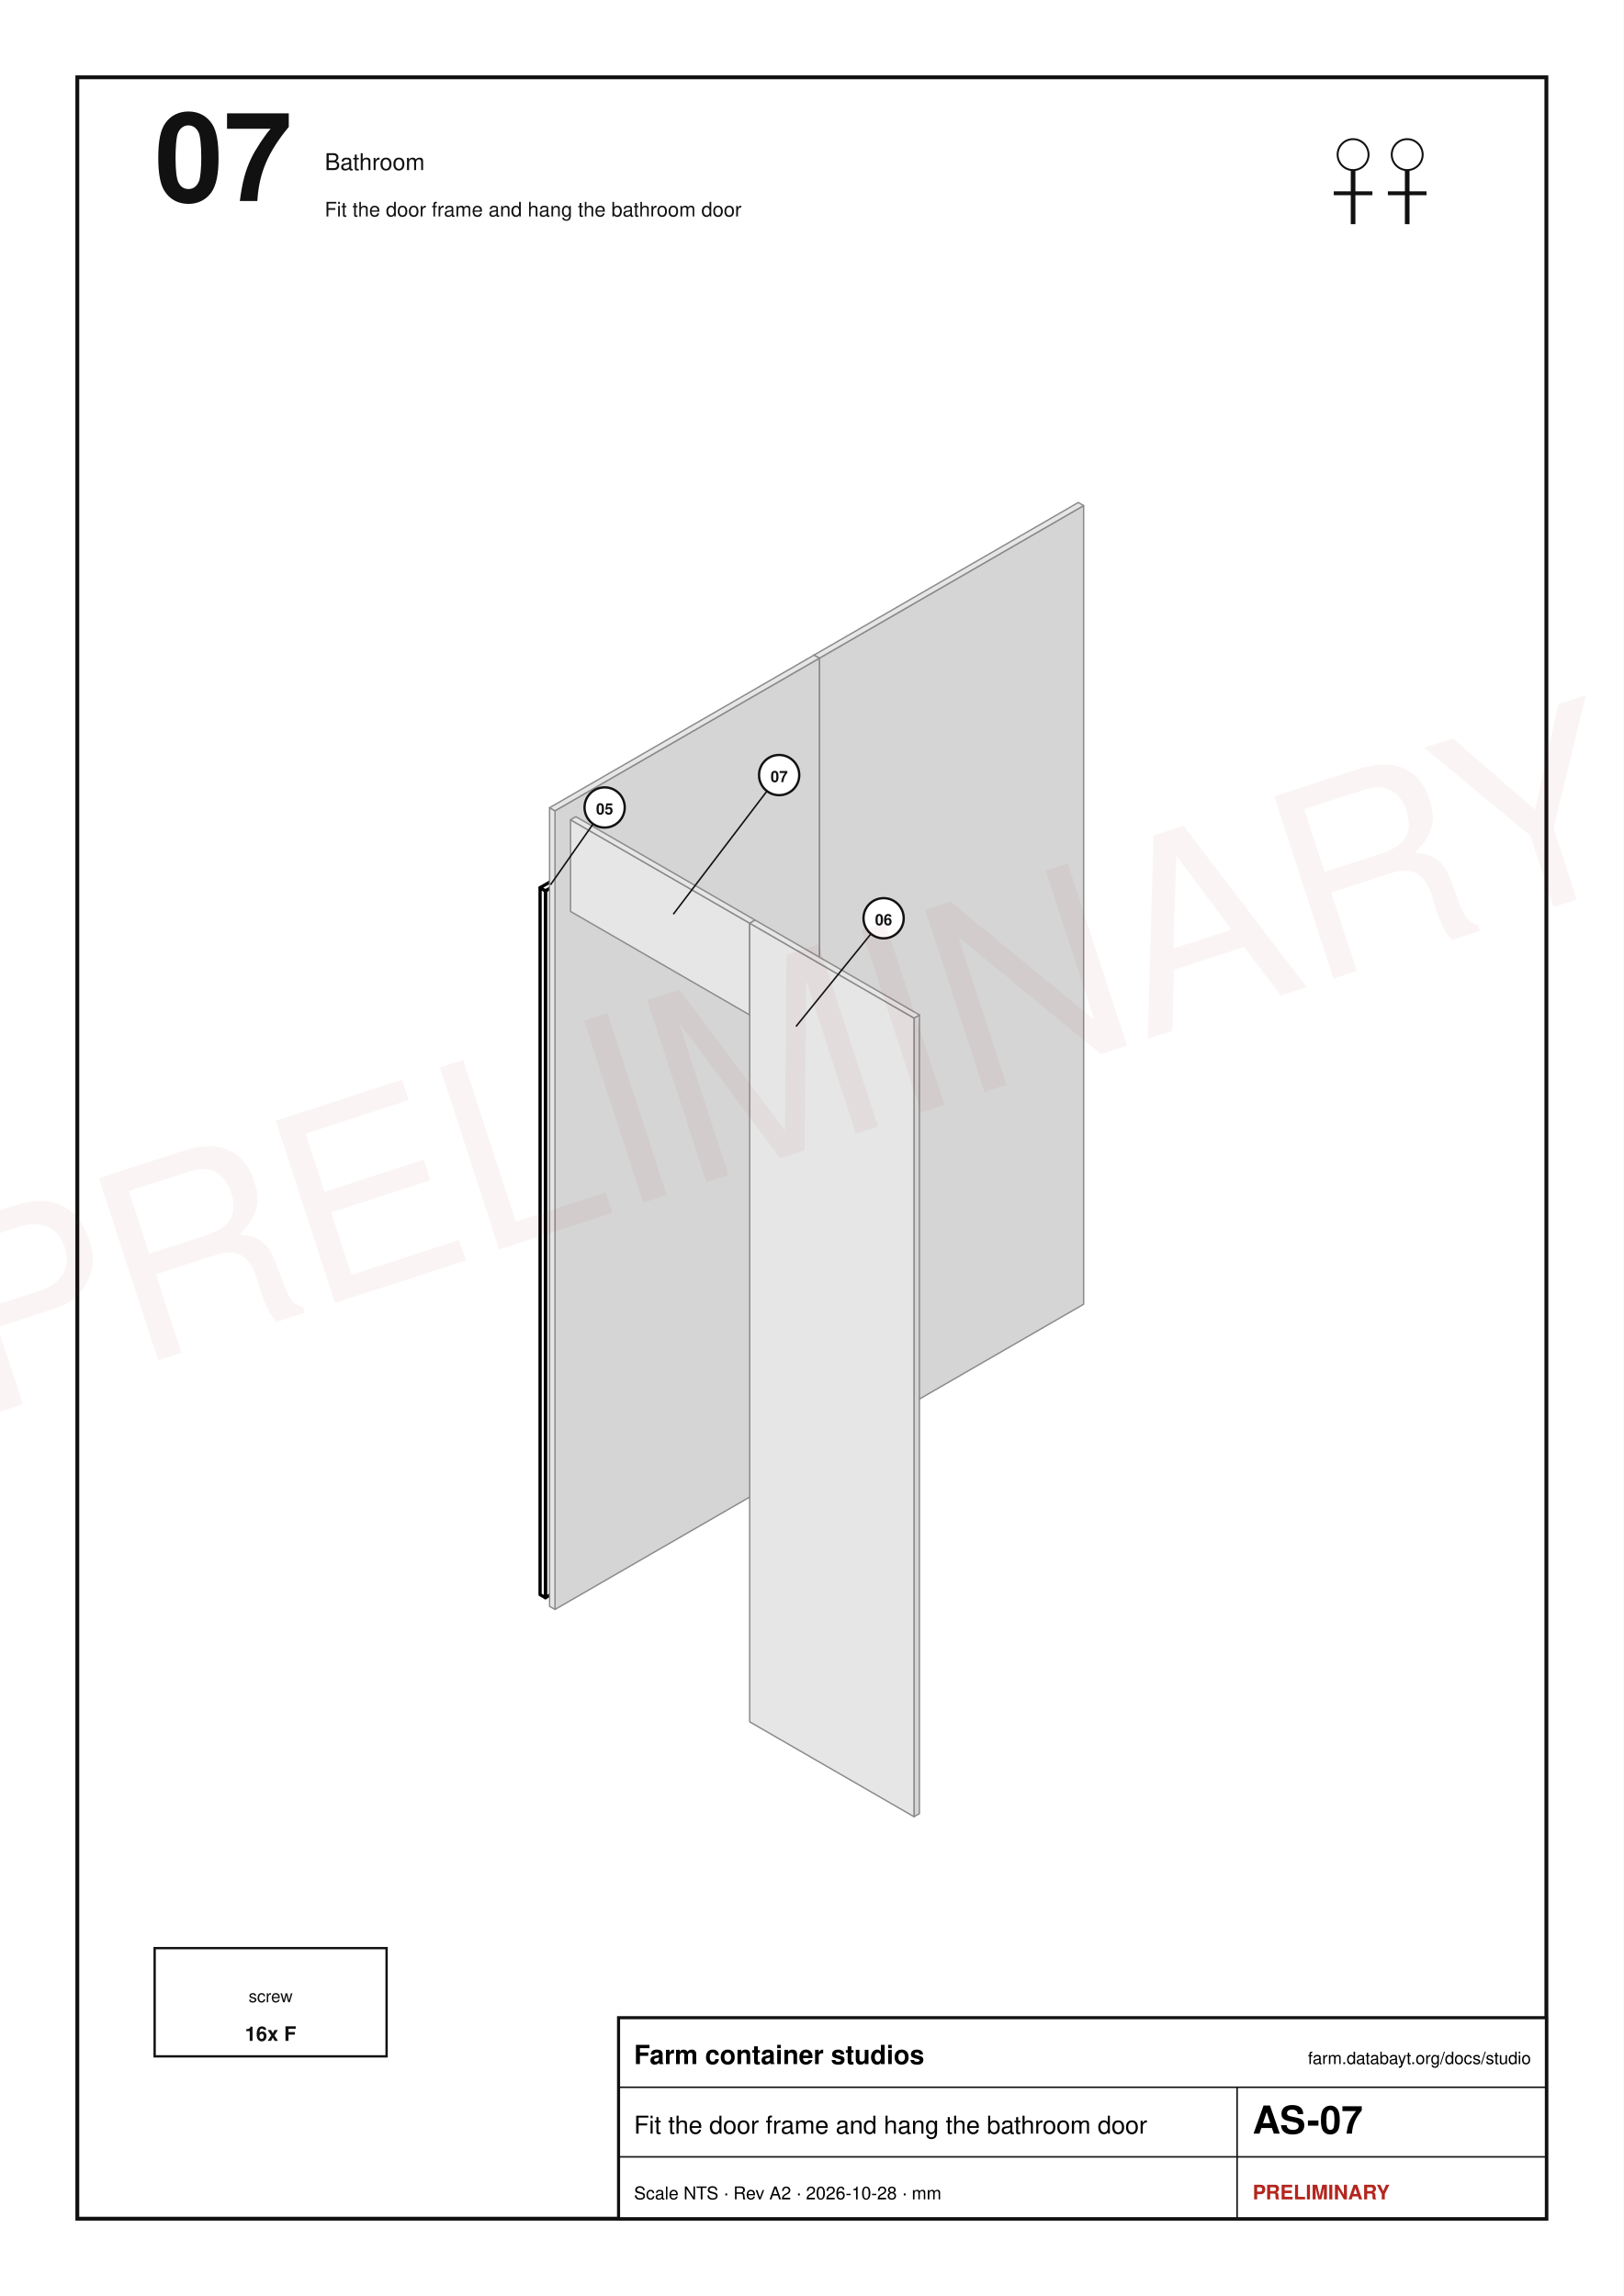
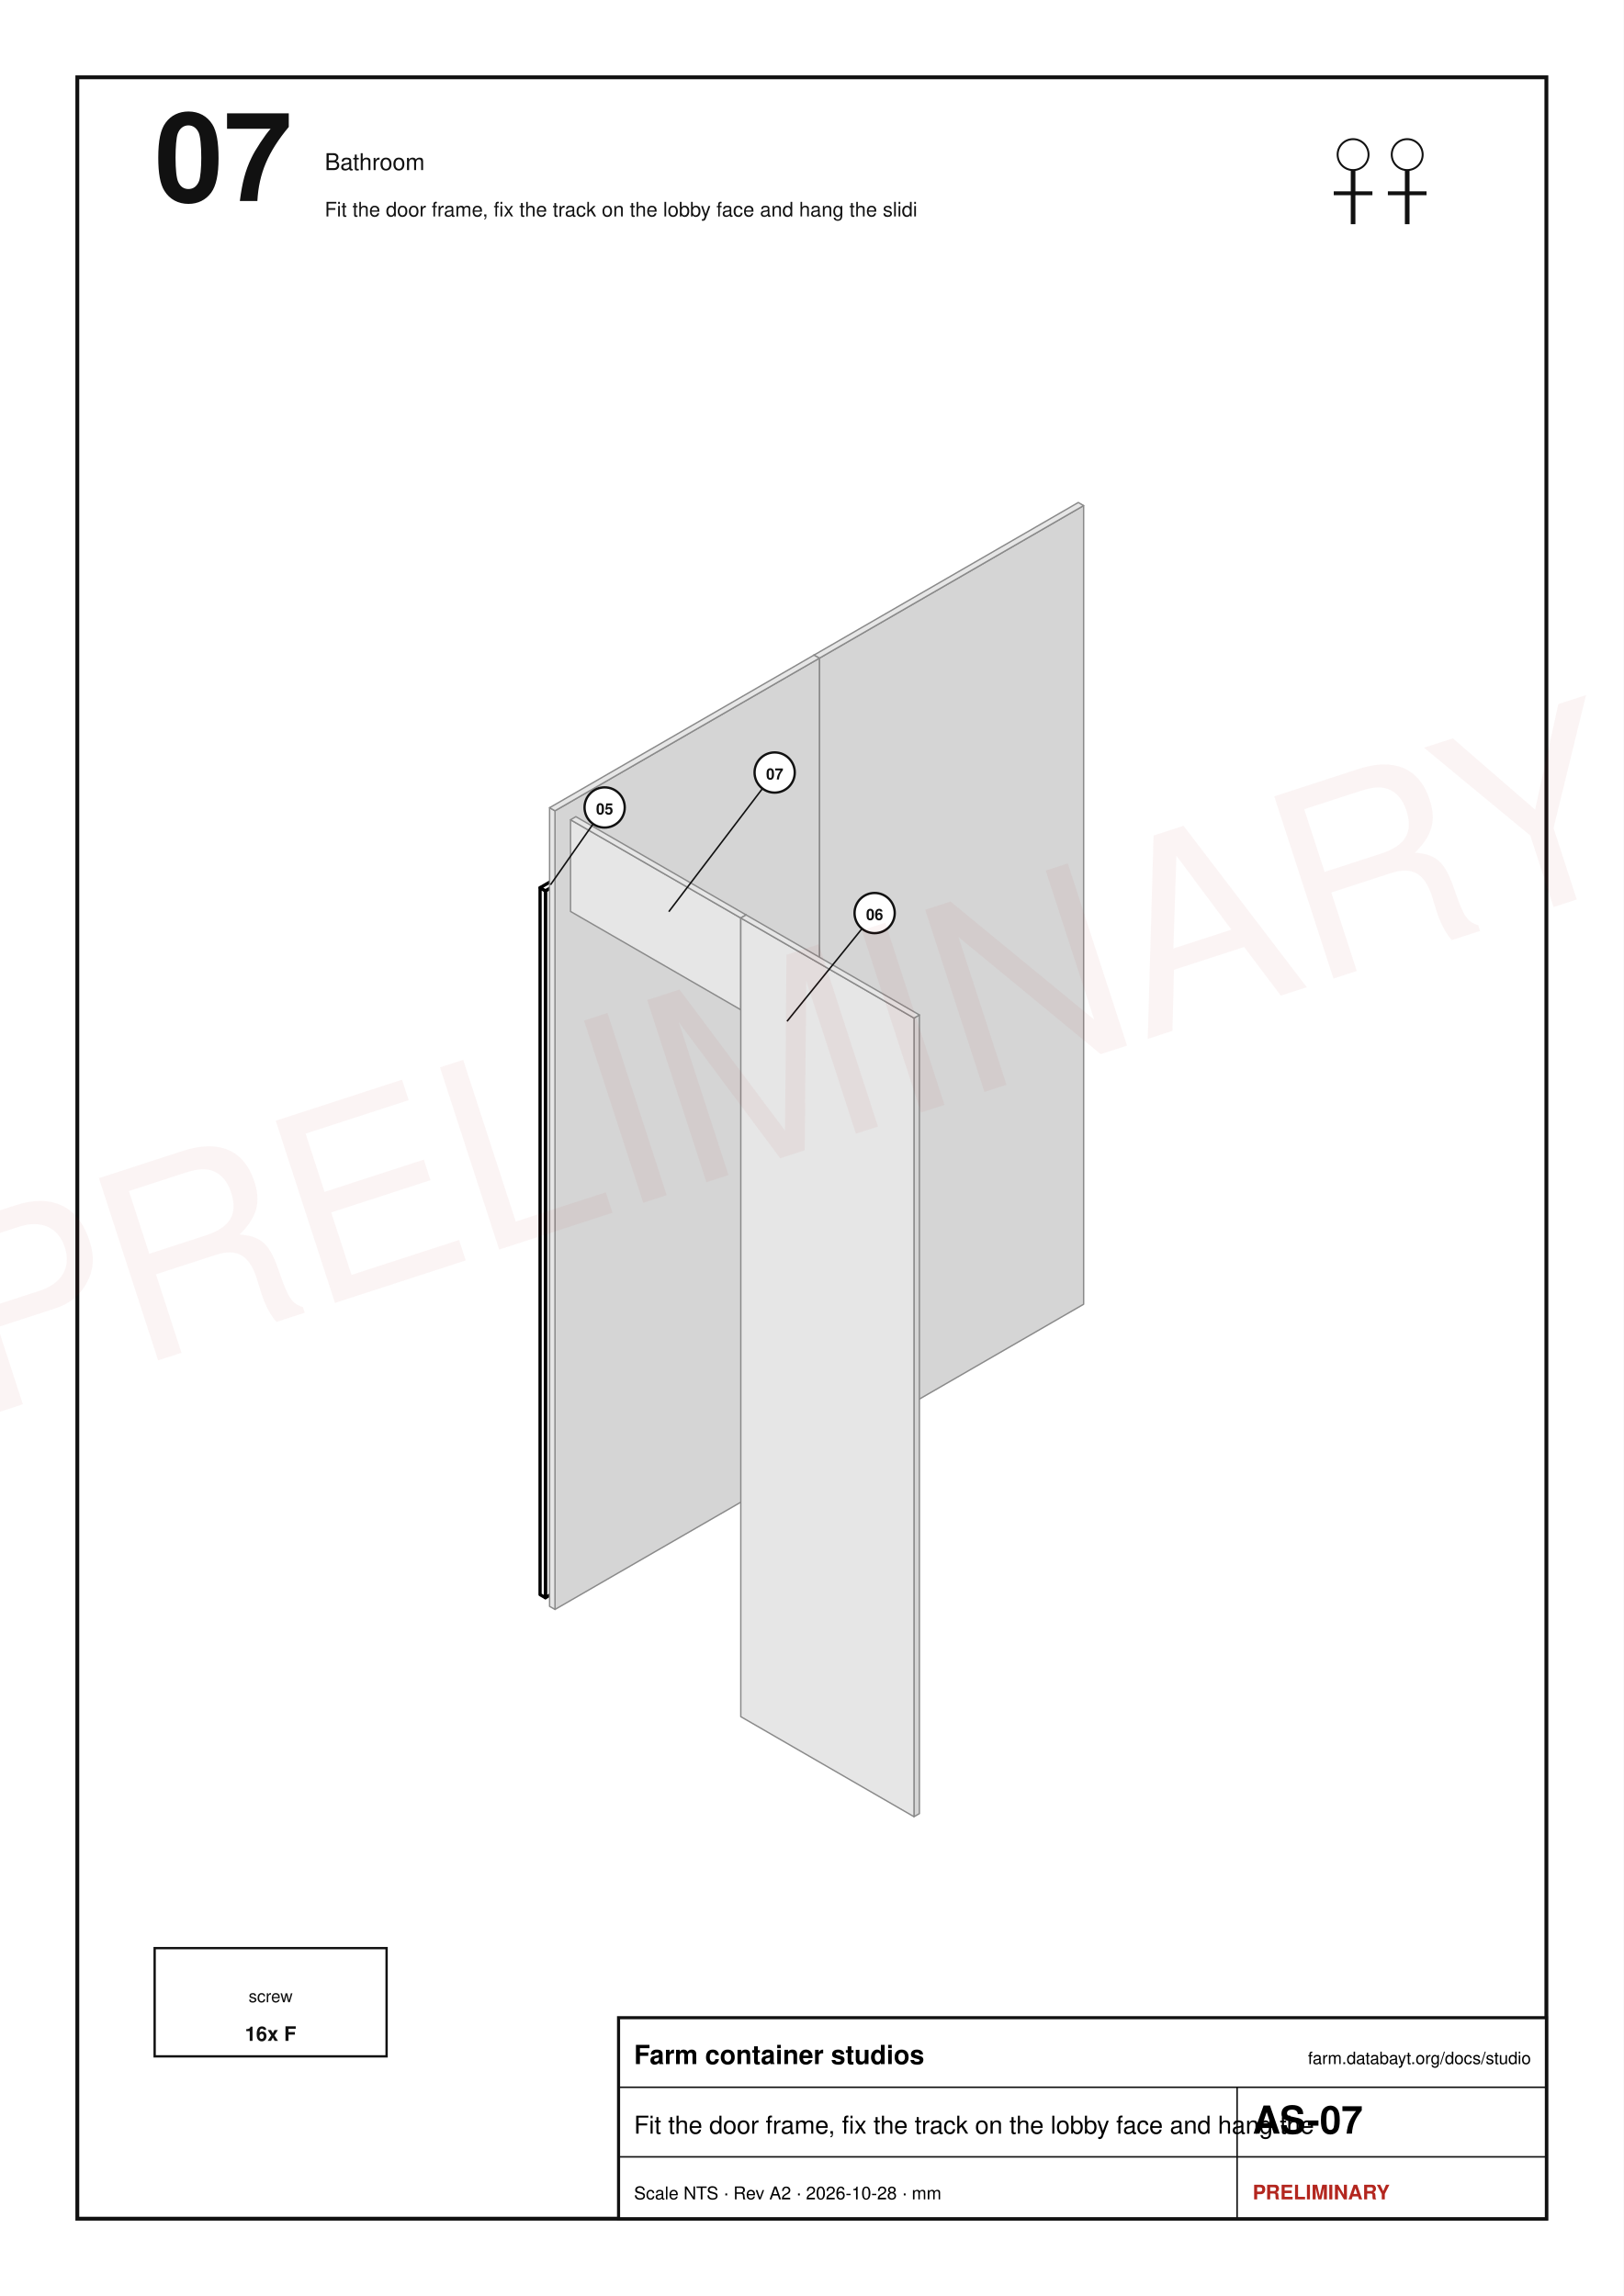
<svg xmlns="http://www.w3.org/2000/svg" width="210mm" height="297mm" viewBox="0 0 210 297" font-family="Helvetica, Arial, sans-serif">
  <rect x="0" y="0" width="210" height="297" fill="#fff" />
  <rect x="10" y="10" width="190" height="277" fill="none" stroke="#111" stroke-width="0.5" />
  <text x="20" y="26" font-size="16" text-anchor="start" font-weight="bold" fill="#111">07</text>
  <text x="42" y="22" font-size="3" text-anchor="start" font-weight="normal" fill="#111">Bathroom</text>
-   <text x="42" y="28" font-size="2.6" text-anchor="start" font-weight="normal" fill="#111">Fit the door frame and hang the bathroom door</text>
+   <text x="42" y="28" font-size="2.6" text-anchor="start" font-weight="normal" fill="#111">Fit the door frame, fix the track on the lobby face and hang the slidi</text>
  <circle cx="175" cy="20" r="2" fill="none" stroke="#111" stroke-width="0.25" />
  <line x1="175" y1="22" x2="175" y2="29" stroke="#111" stroke-width="0.6" />
  <line x1="172.5" y1="25" x2="177.5" y2="25" stroke="#111" stroke-width="0.5" />
  <circle cx="182" cy="20" r="2" fill="none" stroke="#111" stroke-width="0.25" />
  <line x1="182" y1="22" x2="182" y2="29" stroke="#111" stroke-width="0.6" />
  <line x1="179.5" y1="25" x2="184.5" y2="25" stroke="#111" stroke-width="0.5" />
  <polygon points="140.15,168.71 105.97,188.45 105.97,85.14 140.15,65.4" fill="#d5d5d5" stroke="#8a8a8a" stroke-width="0.18" stroke-linejoin="round" />
  <polygon points="105.27,188.05 105.97,188.45 105.97,85.14 105.27,84.74" fill="#e6e6e6" stroke="#8a8a8a" stroke-width="0.18" stroke-linejoin="round" />
  <polygon points="139.46,65 140.15,65.4 105.97,85.14 105.27,84.74" fill="#e6e6e6" stroke="#8a8a8a" stroke-width="0.18" stroke-linejoin="round" />
  <polygon points="72.55,205.51 70.54,206.67 70.54,115.23 72.55,114.07" fill="#ededed" stroke="#000" stroke-width="0.42" stroke-linejoin="round" />
  <polygon points="69.85,206.27 70.54,206.67 70.54,115.23 69.85,114.83" fill="#ffffff" stroke="#000" stroke-width="0.42" stroke-linejoin="round" />
  <polygon points="71.85,113.67 72.55,114.07 70.54,115.23 69.85,114.83" fill="#ffffff" stroke="#000" stroke-width="0.42" stroke-linejoin="round" />
  <polygon points="105.97,188.45 71.78,208.19 71.78,104.88 105.97,85.14" fill="#d5d5d5" stroke="#8a8a8a" stroke-width="0.18" stroke-linejoin="round" />
  <polygon points="71.08,207.79 71.78,208.19 71.78,104.88 71.08,104.48" fill="#e6e6e6" stroke="#8a8a8a" stroke-width="0.18" stroke-linejoin="round" />
  <polygon points="105.27,84.74 105.97,85.14 71.78,104.88 71.08,104.48" fill="#e6e6e6" stroke="#8a8a8a" stroke-width="0.18" stroke-linejoin="round" />
-   <polygon points="104.3,223.85 102.3,225.01 102.3,133.56 104.3,132.4" fill="#ededed" stroke="#000" stroke-width="0.42" stroke-linejoin="round" />
-   <polygon points="101.6,224.61 102.3,225.01 102.3,133.56 101.6,133.16" fill="#ffffff" stroke="#000" stroke-width="0.42" stroke-linejoin="round" />
-   <polygon points="103.61,132 104.3,132.4 102.3,133.56 101.6,133.16" fill="#ffffff" stroke="#000" stroke-width="0.42" stroke-linejoin="round" />
-   <polygon points="98.97,124.77 96.96,125.93 96.96,125.13 98.97,123.97" fill="#ededed" stroke="#000" stroke-width="0.42" stroke-linejoin="round" />
-   <polygon points="75.18,113.35 96.96,125.93 96.96,125.13 75.18,112.55" fill="#ffffff" stroke="#000" stroke-width="0.42" stroke-linejoin="round" />
-   <polygon points="77.19,111.39 98.97,123.97 96.96,125.13 75.18,112.55" fill="#ffffff" stroke="#000" stroke-width="0.42" stroke-linejoin="round" />
-   <polygon points="97.66,130.89 96.96,131.29 96.96,119.42 97.66,119.02" fill="#d5d5d5" stroke="#8a8a8a" stroke-width="0.18" stroke-linejoin="round" />
-   <polygon points="73.79,117.9 96.96,131.29 96.96,119.42 73.79,106.04" fill="#e6e6e6" stroke="#8a8a8a" stroke-width="0.18" stroke-linejoin="round" />
-   <polygon points="74.48,105.64 97.66,119.02 96.96,119.42 73.79,106.04" fill="#e6e6e6" stroke="#8a8a8a" stroke-width="0.18" stroke-linejoin="round" />
+   <polygon points="103.15,223.18 101.14,224.34 101.14,132.89 103.15,131.73" fill="#ededed" stroke="#000" stroke-width="0.42" stroke-linejoin="round" />
+   <polygon points="100.44,223.94 101.14,224.34 101.14,132.89 100.44,132.49" fill="#ffffff" stroke="#000" stroke-width="0.42" stroke-linejoin="round" />
+   <polygon points="102.45,131.33 103.15,131.73 101.14,132.89 100.44,132.49" fill="#ffffff" stroke="#000" stroke-width="0.42" stroke-linejoin="round" />
+   <polygon points="97.81,124.11 95.81,125.27 95.81,124.46 97.81,123.3" fill="#ededed" stroke="#000" stroke-width="0.42" stroke-linejoin="round" />
+   <polygon points="75.18,113.35 95.81,125.27 95.81,124.46 75.18,112.55" fill="#ffffff" stroke="#000" stroke-width="0.42" stroke-linejoin="round" />
+   <polygon points="77.19,111.39 97.81,123.3 95.81,124.46 75.18,112.55" fill="#ffffff" stroke="#000" stroke-width="0.42" stroke-linejoin="round" />
+   <polygon points="96.5,130.22 95.81,130.62 95.81,118.75 96.5,118.35" fill="#d5d5d5" stroke="#8a8a8a" stroke-width="0.18" stroke-linejoin="round" />
+   <polygon points="73.79,117.9 95.81,130.62 95.81,118.75 73.79,106.04" fill="#e6e6e6" stroke="#8a8a8a" stroke-width="0.18" stroke-linejoin="round" />
+   <polygon points="74.48,105.64 96.5,118.35 95.81,118.75 73.79,106.04" fill="#e6e6e6" stroke="#8a8a8a" stroke-width="0.18" stroke-linejoin="round" />
  <polygon points="118.91,234.6 118.21,235 118.21,131.69 118.91,131.29" fill="#d5d5d5" stroke="#8a8a8a" stroke-width="0.18" stroke-linejoin="round" />
-   <polygon points="96.96,222.73 118.21,235 118.21,131.69 96.96,119.42" fill="#e6e6e6" stroke="#8a8a8a" stroke-width="0.18" stroke-linejoin="round" />
-   <polygon points="97.66,119.02 118.91,131.29 118.21,131.69 96.96,119.42" fill="#e6e6e6" stroke="#8a8a8a" stroke-width="0.18" stroke-linejoin="round" />
+   <polygon points="95.81,222.06 118.21,235 118.21,131.69 95.81,118.75" fill="#e6e6e6" stroke="#8a8a8a" stroke-width="0.18" stroke-linejoin="round" />
+   <polygon points="96.5,118.35 118.91,131.29 118.21,131.69 95.81,118.75" fill="#e6e6e6" stroke="#8a8a8a" stroke-width="0.18" stroke-linejoin="round" />
  <line x1="71.2" y1="114.45" x2="78.2" y2="104.45" stroke="#111" stroke-width="0.2" />
  <circle cx="78.2" cy="104.45" r="2.6" fill="#fff" stroke="#111" stroke-width="0.3" />
  <text x="78.2" y="105.35" font-size="2" text-anchor="middle" font-weight="bold" fill="#111">05</text>
-   <line x1="102.95" y1="132.78" x2="114.28" y2="118.78" stroke="#111" stroke-width="0.2" />
-   <circle cx="114.28" cy="118.78" r="2.6" fill="#fff" stroke="#111" stroke-width="0.3" />
-   <text x="114.28" y="119.68" font-size="2" text-anchor="middle" font-weight="bold" fill="#111">06</text>
-   <line x1="87.08" y1="118.26" x2="100.77" y2="100.26" stroke="#111" stroke-width="0.2" />
-   <circle cx="100.77" cy="100.26" r="2.6" fill="#fff" stroke="#111" stroke-width="0.3" />
-   <text x="100.77" y="101.16" font-size="2" text-anchor="middle" font-weight="bold" fill="#111">07</text>
+   <line x1="101.79" y1="132.11" x2="113.12" y2="118.11" stroke="#111" stroke-width="0.2" />
+   <circle cx="113.12" cy="118.11" r="2.6" fill="#fff" stroke="#111" stroke-width="0.3" />
+   <text x="113.12" y="119.01" font-size="2" text-anchor="middle" font-weight="bold" fill="#111">06</text>
+   <line x1="86.5" y1="117.93" x2="100.19" y2="99.93" stroke="#111" stroke-width="0.2" />
+   <circle cx="100.19" cy="99.93" r="2.6" fill="#fff" stroke="#111" stroke-width="0.3" />
+   <text x="100.19" y="100.83" font-size="2" text-anchor="middle" font-weight="bold" fill="#111">07</text>
  <rect x="20" y="252" width="30" height="14" fill="#fff" stroke="#111" stroke-width="0.3" />
  <text x="35" y="259" font-size="2.2" text-anchor="middle" font-weight="normal" fill="#111">screw</text>
  <text x="35" y="264" font-size="2.6" text-anchor="middle" font-weight="bold" fill="#111">16x  F</text>
  <rect x="80" y="261" width="120" height="26" fill="#fff" stroke="#111" stroke-width="0.4" />
  <line x1="80" y1="270" x2="200" y2="270" stroke="#111" stroke-width="0.2" />
  <line x1="80" y1="279" x2="200" y2="279" stroke="#111" stroke-width="0.2" />
  <line x1="160" y1="270" x2="160" y2="287" stroke="#111" stroke-width="0.2" />
  <text x="82" y="267" font-size="3.4" font-weight="bold">Farm container studios</text>
  <text x="198" y="267" font-size="2.2" text-anchor="end">farm.databayt.org/docs/studio</text>
-   <text x="82" y="276" font-size="3.2">Fit the door frame and hang the bathroom door</text>
+   <text x="82" y="276" font-size="3.2">Fit the door frame, fix the track on the lobby face and hang the</text>
  <text x="162" y="276" font-size="5" font-weight="bold">AS-07</text>
  <text x="82" y="284.5" font-size="2.3">Scale NTS · Rev A2 · 2026-10-28 · mm</text>
  <text x="162" y="284.5" font-size="2.6" font-weight="bold" fill="#b3261e">PRELIMINARY</text>
  <text x="105.0" y="148.5" font-size="34" fill="#b3261e" fill-opacity="0.05" text-anchor="middle" transform="rotate(-18 105.0 148.5)">PRELIMINARY</text>
</svg>
